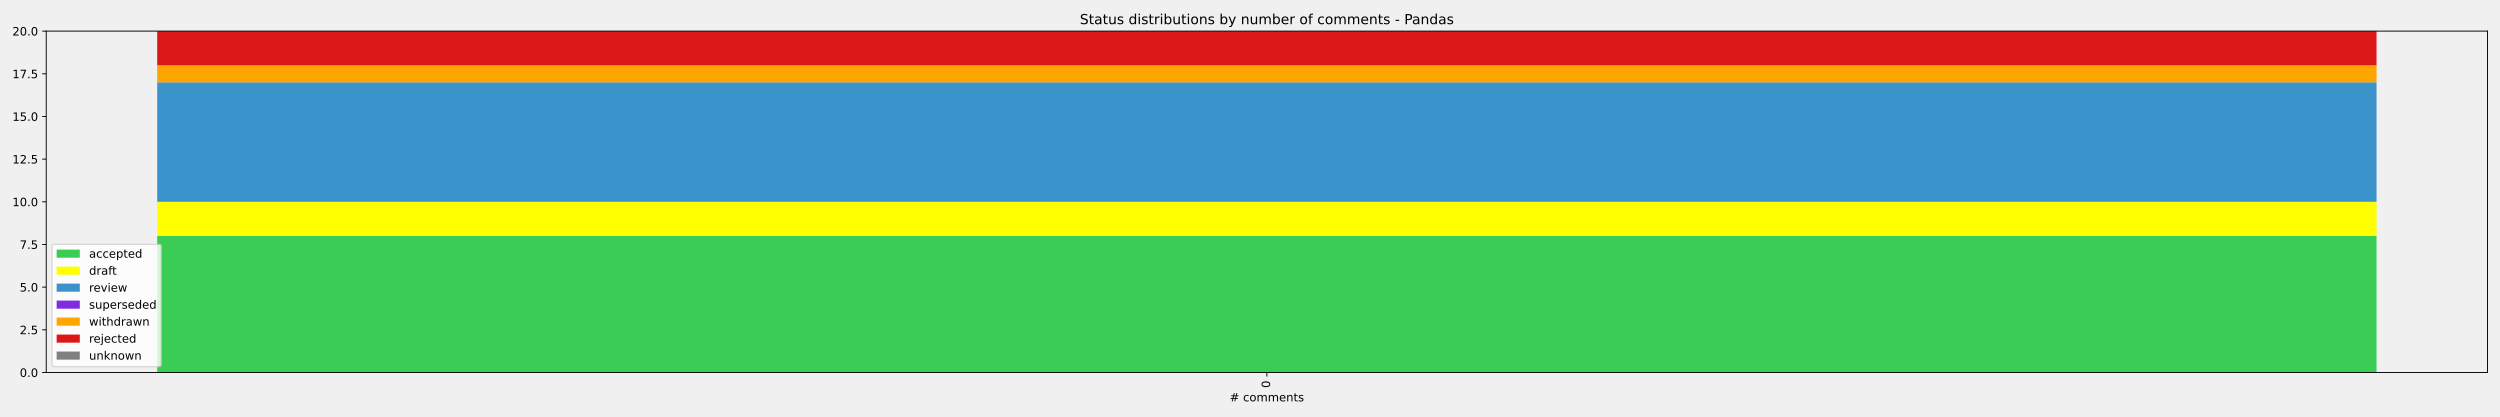
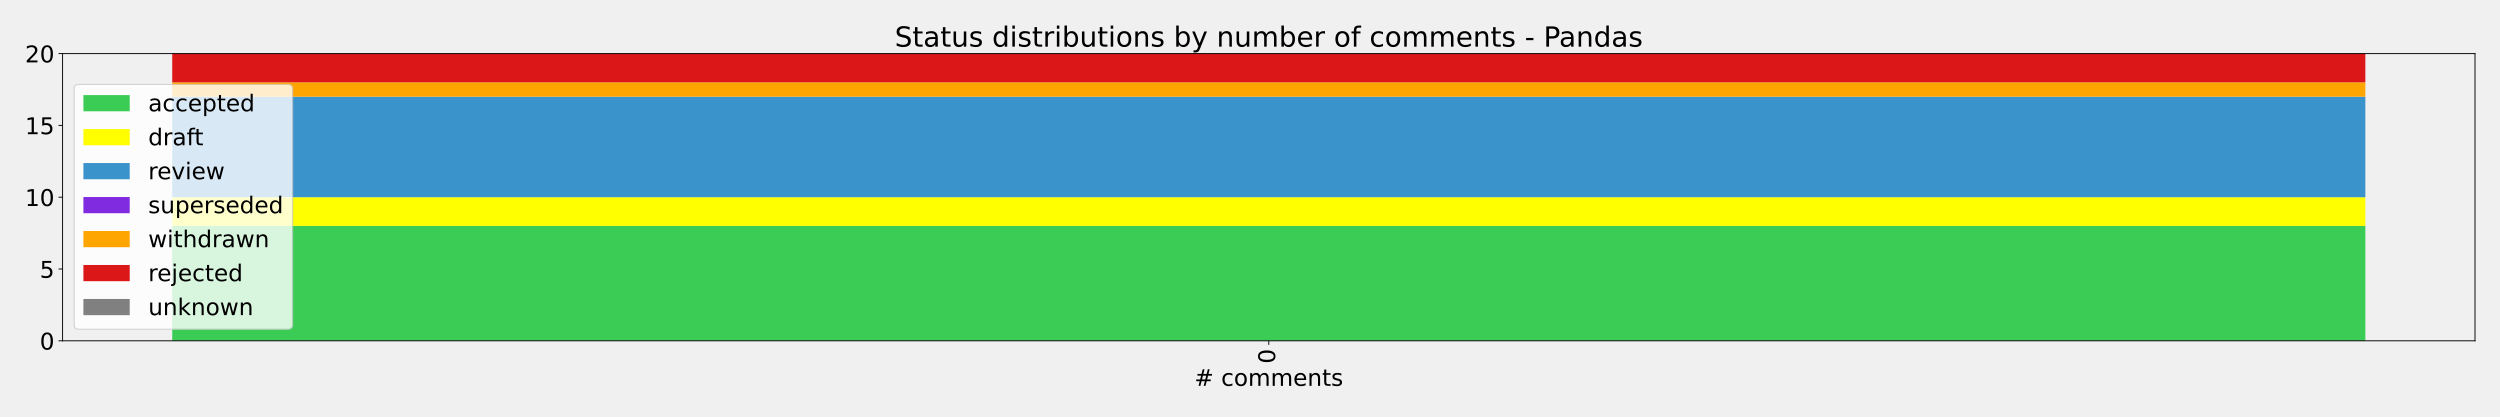
<svg xmlns="http://www.w3.org/2000/svg" xmlns:xlink="http://www.w3.org/1999/xlink" width="2160pt" height="360pt" viewBox="0 0 2160 360" version="1.1">
  <defs>
    <style type="text/css">*{stroke-linejoin: round; stroke-linecap: butt}</style>
  </defs>
  <g id="figure_1">
    <g id="patch_1">
      <path d="M 0 360  L 2160 360  L 2160 0  L 0 0  L 0 360  z " style="fill: none" />
    </g>
    <g id="axes_1">
      <g id="patch_2">
-         <path d="M 39.94 321.82  L 2149.2 321.82  L 2149.2 26.88  L 39.94 26.88  L 39.94 321.82  z " style="fill: none" />
+         <path d="M 54.07 294.46  L 2138.4 294.46  L 2138.4 46.32  L 54.07 46.32  L 54.07 294.46  z " style="fill: none" />
      </g>
      <g id="patch_3">
-         <path d="M 135.815 321.82  L 2053.325 321.82  L 2053.325 203.844  L 135.815 203.844  z " clip-path="url(#pad0a5248ca)" style="fill: #3bcc56" />
+         <path d="M 148.812 294.46  L 2043.658 294.46  L 2043.658 195.204  L 148.812 195.204  z " clip-path="url(#p2d265f86bc)" style="fill: #3bcc56" />
      </g>
      <g id="patch_4">
-         <path d="M 135.815 203.844  L 2053.325 203.844  L 2053.325 174.35  L 135.815 174.35  z " clip-path="url(#pad0a5248ca)" style="fill: #ffff00" />
+         <path d="M 148.812 195.204  L 2043.658 195.204  L 2043.658 170.39  L 148.812 170.39  z " clip-path="url(#p2d265f86bc)" style="fill: #ffff00" />
      </g>
      <g id="patch_5">
-         <path d="M 135.815 174.35  L 2053.325 174.35  L 2053.325 71.121  L 135.815 71.121  z " clip-path="url(#pad0a5248ca)" style="fill: #3b93cc" />
+         <path d="M 148.812 170.39  L 2043.658 170.39  L 2043.658 83.541  L 148.812 83.541  z " clip-path="url(#p2d265f86bc)" style="fill: #3b93cc" />
      </g>
      <g id="patch_6">
-         <path d="M 135.815 71.121  L 2053.325 71.121  L 2053.325 71.121  L 135.815 71.121  z " clip-path="url(#pad0a5248ca)" style="fill: #802be0" />
+         <path d="M 148.812 83.541  L 2043.658 83.541  L 2043.658 83.541  L 148.812 83.541  z " clip-path="url(#p2d265f86bc)" style="fill: #802be0" />
      </g>
      <g id="patch_7">
-         <path d="M 135.815 71.121  L 2053.325 71.121  L 2053.325 56.374  L 135.815 56.374  z " clip-path="url(#pad0a5248ca)" style="fill: #ffa500" />
+         <path d="M 148.812 83.541  L 2043.658 83.541  L 2043.658 71.134  L 148.812 71.134  z " clip-path="url(#p2d265f86bc)" style="fill: #ffa500" />
      </g>
      <g id="patch_8">
-         <path d="M 135.815 56.374  L 2053.325 56.374  L 2053.325 26.88  L 135.815 26.88  z " clip-path="url(#pad0a5248ca)" style="fill: #db1717" />
+         <path d="M 148.812 71.134  L 2043.658 71.134  L 2043.658 46.32  L 148.812 46.32  z " clip-path="url(#p2d265f86bc)" style="fill: #db1717" />
      </g>
      <g id="patch_9">
-         <path d="M 135.815 26.88  L 2053.325 26.88  L 2053.325 26.88  L 135.815 26.88  z " clip-path="url(#pad0a5248ca)" style="fill: #808080" />
+         <path d="M 148.812 46.32  L 2043.658 46.32  L 2043.658 46.32  L 148.812 46.32  z " clip-path="url(#p2d265f86bc)" style="fill: #808080" />
      </g>
      <g id="matplotlib.axis_1">
        <g id="xtick_1">
          <g id="line2d_1">
            <defs>
-               <path id="m5ed2343c8f" d="M 0 0  L 0 3.5  " style="stroke: #000000; stroke-width: 0.8" />
-             </defs>
-             <g>
-               <use xlink:href="#m5ed2343c8f" x="1094.57" y="321.82" style="stroke: #000000; stroke-width: 0.8" />
+               <path id="m347e40c237" d="M 0 0  L 0 3.5  " style="stroke: #000000; stroke-width: 0.8" />
+             </defs>
+             <g>
+               <use xlink:href="#m347e40c237" x="1096.235" y="294.46" style="stroke: #000000; stroke-width: 0.8" />
            </g>
          </g>
          <g id="text_1">
-             <g transform="translate(1097.329 335.1825) rotate(-90) scale(0.1 -0.1)">
+             <g transform="translate(1101.754 314.185) rotate(-90) scale(0.2 -0.2)">
              <defs>
                <path id="DejaVuSans-30" d="M 2034 4250  Q 1547 4250 1301 3770  Q 1056 3291 1056 2328  Q 1056 1369 1301 889  Q 1547 409 2034 409  Q 2525 409 2770 889  Q 3016 1369 3016 2328  Q 3016 3291 2770 3770  Q 2525 4250 2034 4250  z M 2034 4750  Q 2819 4750 3233 4129  Q 3647 3509 3647 2328  Q 3647 1150 3233 529  Q 2819 -91 2034 -91  Q 1250 -91 836 529  Q 422 1150 422 2328  Q 422 3509 836 4129  Q 1250 4750 2034 4750  z " transform="scale(0.015625)" />
              </defs>
              <use xlink:href="#DejaVuSans-30" />
            </g>
          </g>
        </g>
        <g id="text_2">
-           <g transform="translate(1062.432 346.7809) scale(0.1 -0.1)">
+           <g transform="translate(1031.958 333.3819) scale(0.2 -0.2)">
            <defs>
              <path id="DejaVuSans-23" d="M 3272 2816  L 2363 2816  L 2100 1772  L 3016 1772  L 3272 2816  z M 2803 4594  L 2478 3297  L 3391 3297  L 3719 4594  L 4219 4594  L 3897 3297  L 4872 3297  L 4872 2816  L 3775 2816  L 3519 1772  L 4513 1772  L 4513 1294  L 3397 1294  L 3072 0  L 2572 0  L 2894 1294  L 1978 1294  L 1656 0  L 1153 0  L 1478 1294  L 494 1294  L 494 1772  L 1594 1772  L 1856 2816  L 850 2816  L 850 3297  L 1978 3297  L 2297 4594  L 2803 4594  z " transform="scale(0.015625)" />
              <path id="DejaVuSans-20" transform="scale(0.015625)" />
              <path id="DejaVuSans-63" d="M 3122 3366  L 3122 2828  Q 2878 2963 2633 3030  Q 2388 3097 2138 3097  Q 1578 3097 1268 2742  Q 959 2388 959 1747  Q 959 1106 1268 751  Q 1578 397 2138 397  Q 2388 397 2633 464  Q 2878 531 3122 666  L 3122 134  Q 2881 22 2623 -34  Q 2366 -91 2075 -91  Q 1284 -91 818 406  Q 353 903 353 1747  Q 353 2603 823 3093  Q 1294 3584 2113 3584  Q 2378 3584 2631 3529  Q 2884 3475 3122 3366  z " transform="scale(0.015625)" />
              <path id="DejaVuSans-6f" d="M 1959 3097  Q 1497 3097 1228 2736  Q 959 2375 959 1747  Q 959 1119 1226 758  Q 1494 397 1959 397  Q 2419 397 2687 759  Q 2956 1122 2956 1747  Q 2956 2369 2687 2733  Q 2419 3097 1959 3097  z M 1959 3584  Q 2709 3584 3137 3096  Q 3566 2609 3566 1747  Q 3566 888 3137 398  Q 2709 -91 1959 -91  Q 1206 -91 779 398  Q 353 888 353 1747  Q 353 2609 779 3096  Q 1206 3584 1959 3584  z " transform="scale(0.015625)" />
              <path id="DejaVuSans-6d" d="M 3328 2828  Q 3544 3216 3844 3400  Q 4144 3584 4550 3584  Q 5097 3584 5394 3201  Q 5691 2819 5691 2113  L 5691 0  L 5113 0  L 5113 2094  Q 5113 2597 4934 2840  Q 4756 3084 4391 3084  Q 3944 3084 3684 2787  Q 3425 2491 3425 1978  L 3425 0  L 2847 0  L 2847 2094  Q 2847 2600 2669 2842  Q 2491 3084 2119 3084  Q 1678 3084 1418 2786  Q 1159 2488 1159 1978  L 1159 0  L 581 0  L 581 3500  L 1159 3500  L 1159 2956  Q 1356 3278 1631 3431  Q 1906 3584 2284 3584  Q 2666 3584 2933 3390  Q 3200 3197 3328 2828  z " transform="scale(0.015625)" />
              <path id="DejaVuSans-65" d="M 3597 1894  L 3597 1613  L 953 1613  Q 991 1019 1311 708  Q 1631 397 2203 397  Q 2534 397 2845 478  Q 3156 559 3463 722  L 3463 178  Q 3153 47 2828 -22  Q 2503 -91 2169 -91  Q 1331 -91 842 396  Q 353 884 353 1716  Q 353 2575 817 3079  Q 1281 3584 2069 3584  Q 2775 3584 3186 3129  Q 3597 2675 3597 1894  z M 3022 2063  Q 3016 2534 2758 2815  Q 2500 3097 2075 3097  Q 1594 3097 1305 2825  Q 1016 2553 972 2059  L 3022 2063  z " transform="scale(0.015625)" />
              <path id="DejaVuSans-6e" d="M 3513 2113  L 3513 0  L 2938 0  L 2938 2094  Q 2938 2591 2744 2837  Q 2550 3084 2163 3084  Q 1697 3084 1428 2787  Q 1159 2491 1159 1978  L 1159 0  L 581 0  L 581 3500  L 1159 3500  L 1159 2956  Q 1366 3272 1645 3428  Q 1925 3584 2291 3584  Q 2894 3584 3203 3211  Q 3513 2838 3513 2113  z " transform="scale(0.015625)" />
              <path id="DejaVuSans-74" d="M 1172 4494  L 1172 3500  L 2356 3500  L 2356 3053  L 1172 3053  L 1172 1153  Q 1172 725 1289 603  Q 1406 481 1766 481  L 2356 481  L 2356 0  L 1766 0  Q 1100 0 847 248  Q 594 497 594 1153  L 594 3053  L 172 3053  L 172 3500  L 594 3500  L 594 4494  L 1172 4494  z " transform="scale(0.015625)" />
              <path id="DejaVuSans-73" d="M 2834 3397  L 2834 2853  Q 2591 2978 2328 3040  Q 2066 3103 1784 3103  Q 1356 3103 1142 2972  Q 928 2841 928 2578  Q 928 2378 1081 2264  Q 1234 2150 1697 2047  L 1894 2003  Q 2506 1872 2764 1633  Q 3022 1394 3022 966  Q 3022 478 2636 193  Q 2250 -91 1575 -91  Q 1294 -91 989 -36  Q 684 19 347 128  L 347 722  Q 666 556 975 473  Q 1284 391 1588 391  Q 1994 391 2212 530  Q 2431 669 2431 922  Q 2431 1156 2273 1281  Q 2116 1406 1581 1522  L 1381 1569  Q 847 1681 609 1914  Q 372 2147 372 2553  Q 372 3047 722 3315  Q 1072 3584 1716 3584  Q 2034 3584 2315 3537  Q 2597 3491 2834 3397  z " transform="scale(0.015625)" />
            </defs>
            <use xlink:href="#DejaVuSans-23" />
            <use xlink:href="#DejaVuSans-20" transform="translate(83.78906 0)" />
            <use xlink:href="#DejaVuSans-63" transform="translate(115.5762 0)" />
            <use xlink:href="#DejaVuSans-6f" transform="translate(170.5566 0)" />
            <use xlink:href="#DejaVuSans-6d" transform="translate(231.7383 0)" />
            <use xlink:href="#DejaVuSans-6d" transform="translate(329.1504 0)" />
            <use xlink:href="#DejaVuSans-65" transform="translate(426.5625 0)" />
            <use xlink:href="#DejaVuSans-6e" transform="translate(488.0859 0)" />
            <use xlink:href="#DejaVuSans-74" transform="translate(551.4648 0)" />
            <use xlink:href="#DejaVuSans-73" transform="translate(590.6738 0)" />
          </g>
        </g>
      </g>
      <g id="matplotlib.axis_2">
        <g id="ytick_1">
          <g id="line2d_2">
            <defs>
-               <path id="mc436ea5723" d="M 0 0  L -3.5 0  " style="stroke: #000000; stroke-width: 0.8" />
-             </defs>
-             <g>
-               <use xlink:href="#mc436ea5723" x="39.94" y="321.82" style="stroke: #000000; stroke-width: 0.8" />
+               <path id="m99983a1deb" d="M 0 0  L -3.5 0  " style="stroke: #000000; stroke-width: 0.8" />
+             </defs>
+             <g>
+               <use xlink:href="#m99983a1deb" x="54.07" y="294.46" style="stroke: #000000; stroke-width: 0.8" />
            </g>
          </g>
          <g id="text_3">
-             <g transform="translate(17.03687 325.6192) scale(0.1 -0.1)">
-               <defs>
-                 <path id="DejaVuSans-2e" d="M 684 794  L 1344 794  L 1344 0  L 684 0  L 684 794  z " transform="scale(0.015625)" />
-               </defs>
+             <g transform="translate(34.345 302.0584) scale(0.2 -0.2)">
              <use xlink:href="#DejaVuSans-30" />
-               <use xlink:href="#DejaVuSans-2e" transform="translate(63.62305 0)" />
-               <use xlink:href="#DejaVuSans-30" transform="translate(95.41016 0)" />
            </g>
          </g>
        </g>
        <g id="ytick_2">
          <g id="line2d_3">
            <g>
-               <use xlink:href="#mc436ea5723" x="39.94" y="284.952" style="stroke: #000000; stroke-width: 0.8" />
+               <use xlink:href="#m99983a1deb" x="54.07" y="232.425" style="stroke: #000000; stroke-width: 0.8" />
            </g>
          </g>
          <g id="text_4">
-             <g transform="translate(17.03687 288.7517) scale(0.1 -0.1)">
+             <g transform="translate(34.345 240.0234) scale(0.2 -0.2)">
              <defs>
-                 <path id="DejaVuSans-32" d="M 1228 531  L 3431 531  L 3431 0  L 469 0  L 469 531  Q 828 903 1448 1529  Q 2069 2156 2228 2338  Q 2531 2678 2651 2914  Q 2772 3150 2772 3378  Q 2772 3750 2511 3984  Q 2250 4219 1831 4219  Q 1534 4219 1204 4116  Q 875 4013 500 3803  L 500 4441  Q 881 4594 1212 4672  Q 1544 4750 1819 4750  Q 2544 4750 2975 4387  Q 3406 4025 3406 3419  Q 3406 3131 3298 2873  Q 3191 2616 2906 2266  Q 2828 2175 2409 1742  Q 1991 1309 1228 531  z " transform="scale(0.015625)" />
                <path id="DejaVuSans-35" d="M 691 4666  L 3169 4666  L 3169 4134  L 1269 4134  L 1269 2991  Q 1406 3038 1543 3061  Q 1681 3084 1819 3084  Q 2600 3084 3056 2656  Q 3513 2228 3513 1497  Q 3513 744 3044 326  Q 2575 -91 1722 -91  Q 1428 -91 1123 -41  Q 819 9 494 109  L 494 744  Q 775 591 1075 516  Q 1375 441 1709 441  Q 2250 441 2565 725  Q 2881 1009 2881 1497  Q 2881 1984 2565 2268  Q 2250 2553 1709 2553  Q 1456 2553 1204 2497  Q 953 2441 691 2322  L 691 4666  z " transform="scale(0.015625)" />
              </defs>
-               <use xlink:href="#DejaVuSans-32" />
-               <use xlink:href="#DejaVuSans-2e" transform="translate(63.62305 0)" />
-               <use xlink:href="#DejaVuSans-35" transform="translate(95.41016 0)" />
+               <use xlink:href="#DejaVuSans-35" />
            </g>
          </g>
        </g>
        <g id="ytick_3">
          <g id="line2d_4">
            <g>
-               <use xlink:href="#mc436ea5723" x="39.94" y="248.085" style="stroke: #000000; stroke-width: 0.8" />
+               <use xlink:href="#m99983a1deb" x="54.07" y="170.39" style="stroke: #000000; stroke-width: 0.8" />
            </g>
          </g>
          <g id="text_5">
-             <g transform="translate(17.03687 251.8842) scale(0.1 -0.1)">
-               <use xlink:href="#DejaVuSans-35" />
-               <use xlink:href="#DejaVuSans-2e" transform="translate(63.62305 0)" />
-               <use xlink:href="#DejaVuSans-30" transform="translate(95.41016 0)" />
-             </g>
-           </g>
-         </g>
-         <g id="ytick_4">
-           <g id="line2d_5">
-             <g>
-               <use xlink:href="#mc436ea5723" x="39.94" y="211.218" style="stroke: #000000; stroke-width: 0.8" />
-             </g>
-           </g>
-           <g id="text_6">
-             <g transform="translate(17.03687 215.0167) scale(0.1 -0.1)">
-               <defs>
-                 <path id="DejaVuSans-37" d="M 525 4666  L 3525 4666  L 3525 4397  L 1831 0  L 1172 0  L 2766 4134  L 525 4134  L 525 4666  z " transform="scale(0.015625)" />
-               </defs>
-               <use xlink:href="#DejaVuSans-37" />
-               <use xlink:href="#DejaVuSans-2e" transform="translate(63.62305 0)" />
-               <use xlink:href="#DejaVuSans-35" transform="translate(95.41016 0)" />
-             </g>
-           </g>
-         </g>
-         <g id="ytick_5">
-           <g id="line2d_6">
-             <g>
-               <use xlink:href="#mc436ea5723" x="39.94" y="174.35" style="stroke: #000000; stroke-width: 0.8" />
-             </g>
-           </g>
-           <g id="text_7">
-             <g transform="translate(10.67437 178.1492) scale(0.1 -0.1)">
+             <g transform="translate(21.62 177.9884) scale(0.2 -0.2)">
              <defs>
                <path id="DejaVuSans-31" d="M 794 531  L 1825 531  L 1825 4091  L 703 3866  L 703 4441  L 1819 4666  L 2450 4666  L 2450 531  L 3481 531  L 3481 0  L 794 0  L 794 531  z " transform="scale(0.015625)" />
              </defs>
              <use xlink:href="#DejaVuSans-31" />
              <use xlink:href="#DejaVuSans-30" transform="translate(63.62305 0)" />
-               <use xlink:href="#DejaVuSans-2e" transform="translate(127.2461 0)" />
-               <use xlink:href="#DejaVuSans-30" transform="translate(159.0332 0)" />
-             </g>
-           </g>
-         </g>
-         <g id="ytick_6">
-           <g id="line2d_7">
-             <g>
-               <use xlink:href="#mc436ea5723" x="39.94" y="137.482" style="stroke: #000000; stroke-width: 0.8" />
-             </g>
-           </g>
-           <g id="text_8">
-             <g transform="translate(10.67437 141.2817) scale(0.1 -0.1)">
-               <use xlink:href="#DejaVuSans-31" />
-               <use xlink:href="#DejaVuSans-32" transform="translate(63.62305 0)" />
-               <use xlink:href="#DejaVuSans-2e" transform="translate(127.2461 0)" />
-               <use xlink:href="#DejaVuSans-35" transform="translate(159.0332 0)" />
-             </g>
-           </g>
-         </g>
-         <g id="ytick_7">
-           <g id="line2d_8">
-             <g>
-               <use xlink:href="#mc436ea5723" x="39.94" y="100.615" style="stroke: #000000; stroke-width: 0.8" />
-             </g>
-           </g>
-           <g id="text_9">
-             <g transform="translate(10.67437 104.4142) scale(0.1 -0.1)">
+             </g>
+           </g>
+         </g>
+         <g id="ytick_4">
+           <g id="line2d_5">
+             <g>
+               <use xlink:href="#m99983a1deb" x="54.07" y="108.355" style="stroke: #000000; stroke-width: 0.8" />
+             </g>
+           </g>
+           <g id="text_6">
+             <g transform="translate(21.62 115.9534) scale(0.2 -0.2)">
              <use xlink:href="#DejaVuSans-31" />
              <use xlink:href="#DejaVuSans-35" transform="translate(63.62305 0)" />
-               <use xlink:href="#DejaVuSans-2e" transform="translate(127.2461 0)" />
-               <use xlink:href="#DejaVuSans-30" transform="translate(159.0332 0)" />
-             </g>
-           </g>
-         </g>
-         <g id="ytick_8">
-           <g id="line2d_9">
-             <g>
-               <use xlink:href="#mc436ea5723" x="39.94" y="63.748" style="stroke: #000000; stroke-width: 0.8" />
-             </g>
-           </g>
-           <g id="text_10">
-             <g transform="translate(10.67437 67.54672) scale(0.1 -0.1)">
-               <use xlink:href="#DejaVuSans-31" />
-               <use xlink:href="#DejaVuSans-37" transform="translate(63.62305 0)" />
-               <use xlink:href="#DejaVuSans-2e" transform="translate(127.2461 0)" />
-               <use xlink:href="#DejaVuSans-35" transform="translate(159.0332 0)" />
-             </g>
-           </g>
-         </g>
-         <g id="ytick_9">
-           <g id="line2d_10">
-             <g>
-               <use xlink:href="#mc436ea5723" x="39.94" y="26.88" style="stroke: #000000; stroke-width: 0.8" />
-             </g>
-           </g>
-           <g id="text_11">
-             <g transform="translate(10.67437 30.67922) scale(0.1 -0.1)">
+             </g>
+           </g>
+         </g>
+         <g id="ytick_5">
+           <g id="line2d_6">
+             <g>
+               <use xlink:href="#m99983a1deb" x="54.07" y="46.32" style="stroke: #000000; stroke-width: 0.8" />
+             </g>
+           </g>
+           <g id="text_7">
+             <g transform="translate(21.62 53.91844) scale(0.2 -0.2)">
+               <defs>
+                 <path id="DejaVuSans-32" d="M 1228 531  L 3431 531  L 3431 0  L 469 0  L 469 531  Q 828 903 1448 1529  Q 2069 2156 2228 2338  Q 2531 2678 2651 2914  Q 2772 3150 2772 3378  Q 2772 3750 2511 3984  Q 2250 4219 1831 4219  Q 1534 4219 1204 4116  Q 875 4013 500 3803  L 500 4441  Q 881 4594 1212 4672  Q 1544 4750 1819 4750  Q 2544 4750 2975 4387  Q 3406 4025 3406 3419  Q 3406 3131 3298 2873  Q 3191 2616 2906 2266  Q 2828 2175 2409 1742  Q 1991 1309 1228 531  z " transform="scale(0.015625)" />
+               </defs>
              <use xlink:href="#DejaVuSans-32" />
              <use xlink:href="#DejaVuSans-30" transform="translate(63.62305 0)" />
-               <use xlink:href="#DejaVuSans-2e" transform="translate(127.2461 0)" />
-               <use xlink:href="#DejaVuSans-30" transform="translate(159.0332 0)" />
            </g>
          </g>
        </g>
      </g>
      <g id="patch_10">
-         <path d="M 39.94 321.82  L 39.94 26.88  " style="fill: none; stroke: #000000; stroke-width: 0.8; stroke-linejoin: miter; stroke-linecap: square" />
+         <path d="M 54.07 294.46  L 54.07 46.32  " style="fill: none; stroke: #000000; stroke-width: 0.8; stroke-linejoin: miter; stroke-linecap: square" />
      </g>
      <g id="patch_11">
-         <path d="M 2149.2 321.82  L 2149.2 26.88  " style="fill: none; stroke: #000000; stroke-width: 0.8; stroke-linejoin: miter; stroke-linecap: square" />
+         <path d="M 2138.4 294.46  L 2138.4 46.32  " style="fill: none; stroke: #000000; stroke-width: 0.8; stroke-linejoin: miter; stroke-linecap: square" />
      </g>
      <g id="patch_12">
-         <path d="M 39.94 321.82  L 2149.2 321.82  " style="fill: none; stroke: #000000; stroke-width: 0.8; stroke-linejoin: miter; stroke-linecap: square" />
+         <path d="M 54.07 294.46  L 2138.4 294.46  " style="fill: none; stroke: #000000; stroke-width: 0.8; stroke-linejoin: miter; stroke-linecap: square" />
      </g>
      <g id="patch_13">
-         <path d="M 39.94 26.88  L 2149.2 26.88  " style="fill: none; stroke: #000000; stroke-width: 0.8; stroke-linejoin: miter; stroke-linecap: square" />
-       </g>
-       <g id="text_12">
-         <g transform="translate(932.9909 20.88) scale(0.12 -0.12)">
+         <path d="M 54.07 46.32  L 2138.4 46.32  " style="fill: none; stroke: #000000; stroke-width: 0.8; stroke-linejoin: miter; stroke-linecap: square" />
+       </g>
+       <g id="text_8">
+         <g transform="translate(773.0769 40.32) scale(0.24 -0.24)">
          <defs>
            <path id="DejaVuSans-53" d="M 3425 4513  L 3425 3897  Q 3066 4069 2747 4153  Q 2428 4238 2131 4238  Q 1616 4238 1336 4038  Q 1056 3838 1056 3469  Q 1056 3159 1242 3001  Q 1428 2844 1947 2747  L 2328 2669  Q 3034 2534 3370 2195  Q 3706 1856 3706 1288  Q 3706 609 3251 259  Q 2797 -91 1919 -91  Q 1588 -91 1214 -16  Q 841 59 441 206  L 441 856  Q 825 641 1194 531  Q 1563 422 1919 422  Q 2459 422 2753 634  Q 3047 847 3047 1241  Q 3047 1584 2836 1778  Q 2625 1972 2144 2069  L 1759 2144  Q 1053 2284 737 2584  Q 422 2884 422 3419  Q 422 4038 858 4394  Q 1294 4750 2059 4750  Q 2388 4750 2728 4690  Q 3069 4631 3425 4513  z " transform="scale(0.015625)" />
            <path id="DejaVuSans-61" d="M 2194 1759  Q 1497 1759 1228 1600  Q 959 1441 959 1056  Q 959 750 1161 570  Q 1363 391 1709 391  Q 2188 391 2477 730  Q 2766 1069 2766 1631  L 2766 1759  L 2194 1759  z M 3341 1997  L 3341 0  L 2766 0  L 2766 531  Q 2569 213 2275 61  Q 1981 -91 1556 -91  Q 1019 -91 701 211  Q 384 513 384 1019  Q 384 1609 779 1909  Q 1175 2209 1959 2209  L 2766 2209  L 2766 2266  Q 2766 2663 2505 2880  Q 2244 3097 1772 3097  Q 1472 3097 1187 3025  Q 903 2953 641 2809  L 641 3341  Q 956 3463 1253 3523  Q 1550 3584 1831 3584  Q 2591 3584 2966 3190  Q 3341 2797 3341 1997  z " transform="scale(0.015625)" />
            <path id="DejaVuSans-75" d="M 544 1381  L 544 3500  L 1119 3500  L 1119 1403  Q 1119 906 1312 657  Q 1506 409 1894 409  Q 2359 409 2629 706  Q 2900 1003 2900 1516  L 2900 3500  L 3475 3500  L 3475 0  L 2900 0  L 2900 538  Q 2691 219 2414 64  Q 2138 -91 1772 -91  Q 1169 -91 856 284  Q 544 659 544 1381  z M 1991 3584  L 1991 3584  z " transform="scale(0.015625)" />
            <path id="DejaVuSans-64" d="M 2906 2969  L 2906 4863  L 3481 4863  L 3481 0  L 2906 0  L 2906 525  Q 2725 213 2448 61  Q 2172 -91 1784 -91  Q 1150 -91 751 415  Q 353 922 353 1747  Q 353 2572 751 3078  Q 1150 3584 1784 3584  Q 2172 3584 2448 3432  Q 2725 3281 2906 2969  z M 947 1747  Q 947 1113 1208 752  Q 1469 391 1925 391  Q 2381 391 2643 752  Q 2906 1113 2906 1747  Q 2906 2381 2643 2742  Q 2381 3103 1925 3103  Q 1469 3103 1208 2742  Q 947 2381 947 1747  z " transform="scale(0.015625)" />
            <path id="DejaVuSans-69" d="M 603 3500  L 1178 3500  L 1178 0  L 603 0  L 603 3500  z M 603 4863  L 1178 4863  L 1178 4134  L 603 4134  L 603 4863  z " transform="scale(0.015625)" />
            <path id="DejaVuSans-72" d="M 2631 2963  Q 2534 3019 2420 3045  Q 2306 3072 2169 3072  Q 1681 3072 1420 2755  Q 1159 2438 1159 1844  L 1159 0  L 581 0  L 581 3500  L 1159 3500  L 1159 2956  Q 1341 3275 1631 3429  Q 1922 3584 2338 3584  Q 2397 3584 2469 3576  Q 2541 3569 2628 3553  L 2631 2963  z " transform="scale(0.015625)" />
            <path id="DejaVuSans-62" d="M 3116 1747  Q 3116 2381 2855 2742  Q 2594 3103 2138 3103  Q 1681 3103 1420 2742  Q 1159 2381 1159 1747  Q 1159 1113 1420 752  Q 1681 391 2138 391  Q 2594 391 2855 752  Q 3116 1113 3116 1747  z M 1159 2969  Q 1341 3281 1617 3432  Q 1894 3584 2278 3584  Q 2916 3584 3314 3078  Q 3713 2572 3713 1747  Q 3713 922 3314 415  Q 2916 -91 2278 -91  Q 1894 -91 1617 61  Q 1341 213 1159 525  L 1159 0  L 581 0  L 581 4863  L 1159 4863  L 1159 2969  z " transform="scale(0.015625)" />
            <path id="DejaVuSans-79" d="M 2059 -325  Q 1816 -950 1584 -1140  Q 1353 -1331 966 -1331  L 506 -1331  L 506 -850  L 844 -850  Q 1081 -850 1212 -737  Q 1344 -625 1503 -206  L 1606 56  L 191 3500  L 800 3500  L 1894 763  L 2988 3500  L 3597 3500  L 2059 -325  z " transform="scale(0.015625)" />
            <path id="DejaVuSans-66" d="M 2375 4863  L 2375 4384  L 1825 4384  Q 1516 4384 1395 4259  Q 1275 4134 1275 3809  L 1275 3500  L 2222 3500  L 2222 3053  L 1275 3053  L 1275 0  L 697 0  L 697 3053  L 147 3053  L 147 3500  L 697 3500  L 697 3744  Q 697 4328 969 4595  Q 1241 4863 1831 4863  L 2375 4863  z " transform="scale(0.015625)" />
            <path id="DejaVuSans-2d" d="M 313 2009  L 1997 2009  L 1997 1497  L 313 1497  L 313 2009  z " transform="scale(0.015625)" />
            <path id="DejaVuSans-50" d="M 1259 4147  L 1259 2394  L 2053 2394  Q 2494 2394 2734 2622  Q 2975 2850 2975 3272  Q 2975 3691 2734 3919  Q 2494 4147 2053 4147  L 1259 4147  z M 628 4666  L 2053 4666  Q 2838 4666 3239 4311  Q 3641 3956 3641 3272  Q 3641 2581 3239 2228  Q 2838 1875 2053 1875  L 1259 1875  L 1259 0  L 628 0  L 628 4666  z " transform="scale(0.015625)" />
          </defs>
          <use xlink:href="#DejaVuSans-53" />
          <use xlink:href="#DejaVuSans-74" transform="translate(63.47656 0)" />
          <use xlink:href="#DejaVuSans-61" transform="translate(102.6855 0)" />
          <use xlink:href="#DejaVuSans-74" transform="translate(163.9648 0)" />
          <use xlink:href="#DejaVuSans-75" transform="translate(203.1738 0)" />
          <use xlink:href="#DejaVuSans-73" transform="translate(266.5527 0)" />
          <use xlink:href="#DejaVuSans-20" transform="translate(318.6523 0)" />
          <use xlink:href="#DejaVuSans-64" transform="translate(350.4395 0)" />
          <use xlink:href="#DejaVuSans-69" transform="translate(413.916 0)" />
          <use xlink:href="#DejaVuSans-73" transform="translate(441.6992 0)" />
          <use xlink:href="#DejaVuSans-74" transform="translate(493.7988 0)" />
          <use xlink:href="#DejaVuSans-72" transform="translate(533.0078 0)" />
          <use xlink:href="#DejaVuSans-69" transform="translate(574.1211 0)" />
          <use xlink:href="#DejaVuSans-62" transform="translate(601.9043 0)" />
          <use xlink:href="#DejaVuSans-75" transform="translate(665.3809 0)" />
          <use xlink:href="#DejaVuSans-74" transform="translate(728.7598 0)" />
          <use xlink:href="#DejaVuSans-69" transform="translate(767.9688 0)" />
          <use xlink:href="#DejaVuSans-6f" transform="translate(795.752 0)" />
          <use xlink:href="#DejaVuSans-6e" transform="translate(856.9336 0)" />
          <use xlink:href="#DejaVuSans-73" transform="translate(920.3125 0)" />
          <use xlink:href="#DejaVuSans-20" transform="translate(972.4121 0)" />
          <use xlink:href="#DejaVuSans-62" transform="translate(1004.199 0)" />
          <use xlink:href="#DejaVuSans-79" transform="translate(1067.676 0)" />
          <use xlink:href="#DejaVuSans-20" transform="translate(1126.855 0)" />
          <use xlink:href="#DejaVuSans-6e" transform="translate(1158.643 0)" />
          <use xlink:href="#DejaVuSans-75" transform="translate(1222.021 0)" />
          <use xlink:href="#DejaVuSans-6d" transform="translate(1285.4 0)" />
          <use xlink:href="#DejaVuSans-62" transform="translate(1382.812 0)" />
          <use xlink:href="#DejaVuSans-65" transform="translate(1446.289 0)" />
          <use xlink:href="#DejaVuSans-72" transform="translate(1507.812 0)" />
          <use xlink:href="#DejaVuSans-20" transform="translate(1548.926 0)" />
          <use xlink:href="#DejaVuSans-6f" transform="translate(1580.713 0)" />
          <use xlink:href="#DejaVuSans-66" transform="translate(1641.895 0)" />
          <use xlink:href="#DejaVuSans-20" transform="translate(1677.1 0)" />
          <use xlink:href="#DejaVuSans-63" transform="translate(1708.887 0)" />
          <use xlink:href="#DejaVuSans-6f" transform="translate(1763.867 0)" />
          <use xlink:href="#DejaVuSans-6d" transform="translate(1825.049 0)" />
          <use xlink:href="#DejaVuSans-6d" transform="translate(1922.461 0)" />
          <use xlink:href="#DejaVuSans-65" transform="translate(2019.873 0)" />
          <use xlink:href="#DejaVuSans-6e" transform="translate(2081.396 0)" />
          <use xlink:href="#DejaVuSans-74" transform="translate(2144.775 0)" />
          <use xlink:href="#DejaVuSans-73" transform="translate(2183.984 0)" />
          <use xlink:href="#DejaVuSans-20" transform="translate(2236.084 0)" />
          <use xlink:href="#DejaVuSans-2d" transform="translate(2267.871 0)" />
          <use xlink:href="#DejaVuSans-20" transform="translate(2303.955 0)" />
          <use xlink:href="#DejaVuSans-50" transform="translate(2335.742 0)" />
          <use xlink:href="#DejaVuSans-61" transform="translate(2391.545 0)" />
          <use xlink:href="#DejaVuSans-6e" transform="translate(2452.824 0)" />
          <use xlink:href="#DejaVuSans-64" transform="translate(2516.203 0)" />
          <use xlink:href="#DejaVuSans-61" transform="translate(2579.68 0)" />
          <use xlink:href="#DejaVuSans-73" transform="translate(2640.959 0)" />
        </g>
      </g>
      <g id="legend_1">
        <g id="patch_14">
-           <path d="M 46.94 316.82  L 137.312 316.82  Q 139.312 316.82 139.312 314.82  L 139.312 213.073  Q 139.312 211.073 137.312 211.073  L 46.94 211.073  Q 44.94 211.073 44.94 213.073  L 44.94 314.82  Q 44.94 316.82 46.94 316.82  z " style="fill: #ffffff; opacity: 0.8; stroke: #cccccc; stroke-linejoin: miter" />
+           <path d="M 68.07 284.46  L 248.814 284.46  Q 252.814 284.46 252.814 280.46  L 252.814 76.966  Q 252.814 72.966 248.814 72.966  L 68.07 72.966  Q 64.07 72.966 64.07 76.966  L 64.07 280.46  Q 64.07 284.46 68.07 284.46  z " style="fill: #ffffff; opacity: 0.8; stroke: #cccccc; stroke-linejoin: miter" />
        </g>
        <g id="patch_15">
-           <path d="M 48.94 222.672  L 68.94 222.672  L 68.94 215.672  L 48.94 215.672  z " style="fill: #3bcc56" />
-         </g>
-         <g id="text_13">
-           <g transform="translate(76.94 222.6716) scale(0.1 -0.1)">
+           <path d="M 72.07 96.163  L 112.07 96.163  L 112.07 82.163  L 72.07 82.163  z " style="fill: #3bcc56" />
+         </g>
+         <g id="text_9">
+           <g transform="translate(128.07 96.16312) scale(0.2 -0.2)">
            <defs>
              <path id="DejaVuSans-70" d="M 1159 525  L 1159 -1331  L 581 -1331  L 581 3500  L 1159 3500  L 1159 2969  Q 1341 3281 1617 3432  Q 1894 3584 2278 3584  Q 2916 3584 3314 3078  Q 3713 2572 3713 1747  Q 3713 922 3314 415  Q 2916 -91 2278 -91  Q 1894 -91 1617 61  Q 1341 213 1159 525  z M 3116 1747  Q 3116 2381 2855 2742  Q 2594 3103 2138 3103  Q 1681 3103 1420 2742  Q 1159 2381 1159 1747  Q 1159 1113 1420 752  Q 1681 391 2138 391  Q 2594 391 2855 752  Q 3116 1113 3116 1747  z " transform="scale(0.015625)" />
            </defs>
            <use xlink:href="#DejaVuSans-61" />
            <use xlink:href="#DejaVuSans-63" transform="translate(61.2793 0)" />
            <use xlink:href="#DejaVuSans-63" transform="translate(116.2598 0)" />
            <use xlink:href="#DejaVuSans-65" transform="translate(171.2402 0)" />
            <use xlink:href="#DejaVuSans-70" transform="translate(232.7637 0)" />
            <use xlink:href="#DejaVuSans-74" transform="translate(296.2402 0)" />
            <use xlink:href="#DejaVuSans-65" transform="translate(335.4492 0)" />
            <use xlink:href="#DejaVuSans-64" transform="translate(396.9727 0)" />
          </g>
        </g>
        <g id="patch_16">
-           <path d="M 48.94 237.35  L 68.94 237.35  L 68.94 230.35  L 48.94 230.35  z " style="fill: #ffff00" />
-         </g>
-         <g id="text_14">
-           <g transform="translate(76.94 237.3497) scale(0.1 -0.1)">
+           <path d="M 72.07 125.519  L 112.07 125.519  L 112.07 111.519  L 72.07 111.519  z " style="fill: #ffff00" />
+         </g>
+         <g id="text_10">
+           <g transform="translate(128.07 125.5194) scale(0.2 -0.2)">
            <use xlink:href="#DejaVuSans-64" />
            <use xlink:href="#DejaVuSans-72" transform="translate(63.47656 0)" />
            <use xlink:href="#DejaVuSans-61" transform="translate(104.5898 0)" />
            <use xlink:href="#DejaVuSans-66" transform="translate(165.8691 0)" />
            <use xlink:href="#DejaVuSans-74" transform="translate(199.3242 0)" />
          </g>
        </g>
        <g id="patch_17">
-           <path d="M 48.94 252.028  L 68.94 252.028  L 68.94 245.028  L 48.94 245.028  z " style="fill: #3b93cc" />
-         </g>
-         <g id="text_15">
-           <g transform="translate(76.94 252.0278) scale(0.1 -0.1)">
+           <path d="M 72.07 154.876  L 112.07 154.876  L 112.07 140.876  L 72.07 140.876  z " style="fill: #3b93cc" />
+         </g>
+         <g id="text_11">
+           <g transform="translate(128.07 154.8756) scale(0.2 -0.2)">
            <defs>
              <path id="DejaVuSans-76" d="M 191 3500  L 800 3500  L 1894 563  L 2988 3500  L 3597 3500  L 2284 0  L 1503 0  L 191 3500  z " transform="scale(0.015625)" />
              <path id="DejaVuSans-77" d="M 269 3500  L 844 3500  L 1563 769  L 2278 3500  L 2956 3500  L 3675 769  L 4391 3500  L 4966 3500  L 4050 0  L 3372 0  L 2619 2869  L 1863 0  L 1184 0  L 269 3500  z " transform="scale(0.015625)" />
            </defs>
            <use xlink:href="#DejaVuSans-72" />
            <use xlink:href="#DejaVuSans-65" transform="translate(38.86328 0)" />
            <use xlink:href="#DejaVuSans-76" transform="translate(100.3867 0)" />
            <use xlink:href="#DejaVuSans-69" transform="translate(159.5664 0)" />
            <use xlink:href="#DejaVuSans-65" transform="translate(187.3496 0)" />
            <use xlink:href="#DejaVuSans-77" transform="translate(248.873 0)" />
          </g>
        </g>
        <g id="patch_18">
-           <path d="M 48.94 266.706  L 68.94 266.706  L 68.94 259.706  L 48.94 259.706  z " style="fill: #802be0" />
-         </g>
-         <g id="text_16">
-           <g transform="translate(76.94 266.7059) scale(0.1 -0.1)">
+           <path d="M 72.07 184.232  L 112.07 184.232  L 112.07 170.232  L 72.07 170.232  z " style="fill: #802be0" />
+         </g>
+         <g id="text_12">
+           <g transform="translate(128.07 184.2319) scale(0.2 -0.2)">
            <use xlink:href="#DejaVuSans-73" />
            <use xlink:href="#DejaVuSans-75" transform="translate(52.09961 0)" />
            <use xlink:href="#DejaVuSans-70" transform="translate(115.4785 0)" />
            <use xlink:href="#DejaVuSans-65" transform="translate(178.9551 0)" />
            <use xlink:href="#DejaVuSans-72" transform="translate(240.4785 0)" />
            <use xlink:href="#DejaVuSans-73" transform="translate(281.5918 0)" />
            <use xlink:href="#DejaVuSans-65" transform="translate(333.6914 0)" />
            <use xlink:href="#DejaVuSans-64" transform="translate(395.2148 0)" />
            <use xlink:href="#DejaVuSans-65" transform="translate(458.6914 0)" />
            <use xlink:href="#DejaVuSans-64" transform="translate(520.2148 0)" />
          </g>
        </g>
        <g id="patch_19">
-           <path d="M 48.94 281.384  L 68.94 281.384  L 68.94 274.384  L 48.94 274.384  z " style="fill: #ffa500" />
-         </g>
-         <g id="text_17">
-           <g transform="translate(76.94 281.3841) scale(0.1 -0.1)">
+           <path d="M 72.07 213.588  L 112.07 213.588  L 112.07 199.588  L 72.07 199.588  z " style="fill: #ffa500" />
+         </g>
+         <g id="text_13">
+           <g transform="translate(128.07 213.5881) scale(0.2 -0.2)">
            <defs>
              <path id="DejaVuSans-68" d="M 3513 2113  L 3513 0  L 2938 0  L 2938 2094  Q 2938 2591 2744 2837  Q 2550 3084 2163 3084  Q 1697 3084 1428 2787  Q 1159 2491 1159 1978  L 1159 0  L 581 0  L 581 4863  L 1159 4863  L 1159 2956  Q 1366 3272 1645 3428  Q 1925 3584 2291 3584  Q 2894 3584 3203 3211  Q 3513 2838 3513 2113  z " transform="scale(0.015625)" />
            </defs>
            <use xlink:href="#DejaVuSans-77" />
            <use xlink:href="#DejaVuSans-69" transform="translate(81.78711 0)" />
            <use xlink:href="#DejaVuSans-74" transform="translate(109.5703 0)" />
            <use xlink:href="#DejaVuSans-68" transform="translate(148.7793 0)" />
            <use xlink:href="#DejaVuSans-64" transform="translate(212.1582 0)" />
            <use xlink:href="#DejaVuSans-72" transform="translate(275.6348 0)" />
            <use xlink:href="#DejaVuSans-61" transform="translate(316.748 0)" />
            <use xlink:href="#DejaVuSans-77" transform="translate(378.0273 0)" />
            <use xlink:href="#DejaVuSans-6e" transform="translate(459.8145 0)" />
          </g>
        </g>
        <g id="patch_20">
-           <path d="M 48.94 296.062  L 68.94 296.062  L 68.94 289.062  L 48.94 289.062  z " style="fill: #db1717" />
-         </g>
-         <g id="text_18">
-           <g transform="translate(76.94 296.0622) scale(0.1 -0.1)">
+           <path d="M 72.07 242.944  L 112.07 242.944  L 112.07 228.944  L 72.07 228.944  z " style="fill: #db1717" />
+         </g>
+         <g id="text_14">
+           <g transform="translate(128.07 242.9444) scale(0.2 -0.2)">
            <defs>
              <path id="DejaVuSans-6a" d="M 603 3500  L 1178 3500  L 1178 -63  Q 1178 -731 923 -1031  Q 669 -1331 103 -1331  L -116 -1331  L -116 -844  L 38 -844  Q 366 -844 484 -692  Q 603 -541 603 -63  L 603 3500  z M 603 4863  L 1178 4863  L 1178 4134  L 603 4134  L 603 4863  z " transform="scale(0.015625)" />
            </defs>
            <use xlink:href="#DejaVuSans-72" />
            <use xlink:href="#DejaVuSans-65" transform="translate(38.86328 0)" />
            <use xlink:href="#DejaVuSans-6a" transform="translate(100.3867 0)" />
            <use xlink:href="#DejaVuSans-65" transform="translate(128.1699 0)" />
            <use xlink:href="#DejaVuSans-63" transform="translate(189.6934 0)" />
            <use xlink:href="#DejaVuSans-74" transform="translate(244.6738 0)" />
            <use xlink:href="#DejaVuSans-65" transform="translate(283.8828 0)" />
            <use xlink:href="#DejaVuSans-64" transform="translate(345.4062 0)" />
          </g>
        </g>
        <g id="patch_21">
-           <path d="M 48.94 310.74  L 68.94 310.74  L 68.94 303.74  L 48.94 303.74  z " style="fill: #808080" />
-         </g>
-         <g id="text_19">
-           <g transform="translate(76.94 310.7403) scale(0.1 -0.1)">
+           <path d="M 72.07 272.301  L 112.07 272.301  L 112.07 258.301  L 72.07 258.301  z " style="fill: #808080" />
+         </g>
+         <g id="text_15">
+           <g transform="translate(128.07 272.3006) scale(0.2 -0.2)">
            <defs>
              <path id="DejaVuSans-6b" d="M 581 4863  L 1159 4863  L 1159 1991  L 2875 3500  L 3609 3500  L 1753 1863  L 3688 0  L 2938 0  L 1159 1709  L 1159 0  L 581 0  L 581 4863  z " transform="scale(0.015625)" />
            </defs>
            <use xlink:href="#DejaVuSans-75" />
            <use xlink:href="#DejaVuSans-6e" transform="translate(63.37891 0)" />
            <use xlink:href="#DejaVuSans-6b" transform="translate(126.7578 0)" />
            <use xlink:href="#DejaVuSans-6e" transform="translate(184.668 0)" />
            <use xlink:href="#DejaVuSans-6f" transform="translate(248.0469 0)" />
            <use xlink:href="#DejaVuSans-77" transform="translate(309.2285 0)" />
            <use xlink:href="#DejaVuSans-6e" transform="translate(391.0156 0)" />
          </g>
        </g>
      </g>
    </g>
  </g>
  <defs>
-     <clipPath id="pad0a5248ca">
-       <rect x="39.94" y="26.88" width="2109.26" height="294.94" />
+     <clipPath id="p2d265f86bc">
+       <rect x="54.07" y="46.32" width="2084.33" height="248.14" />
    </clipPath>
  </defs>
</svg>
